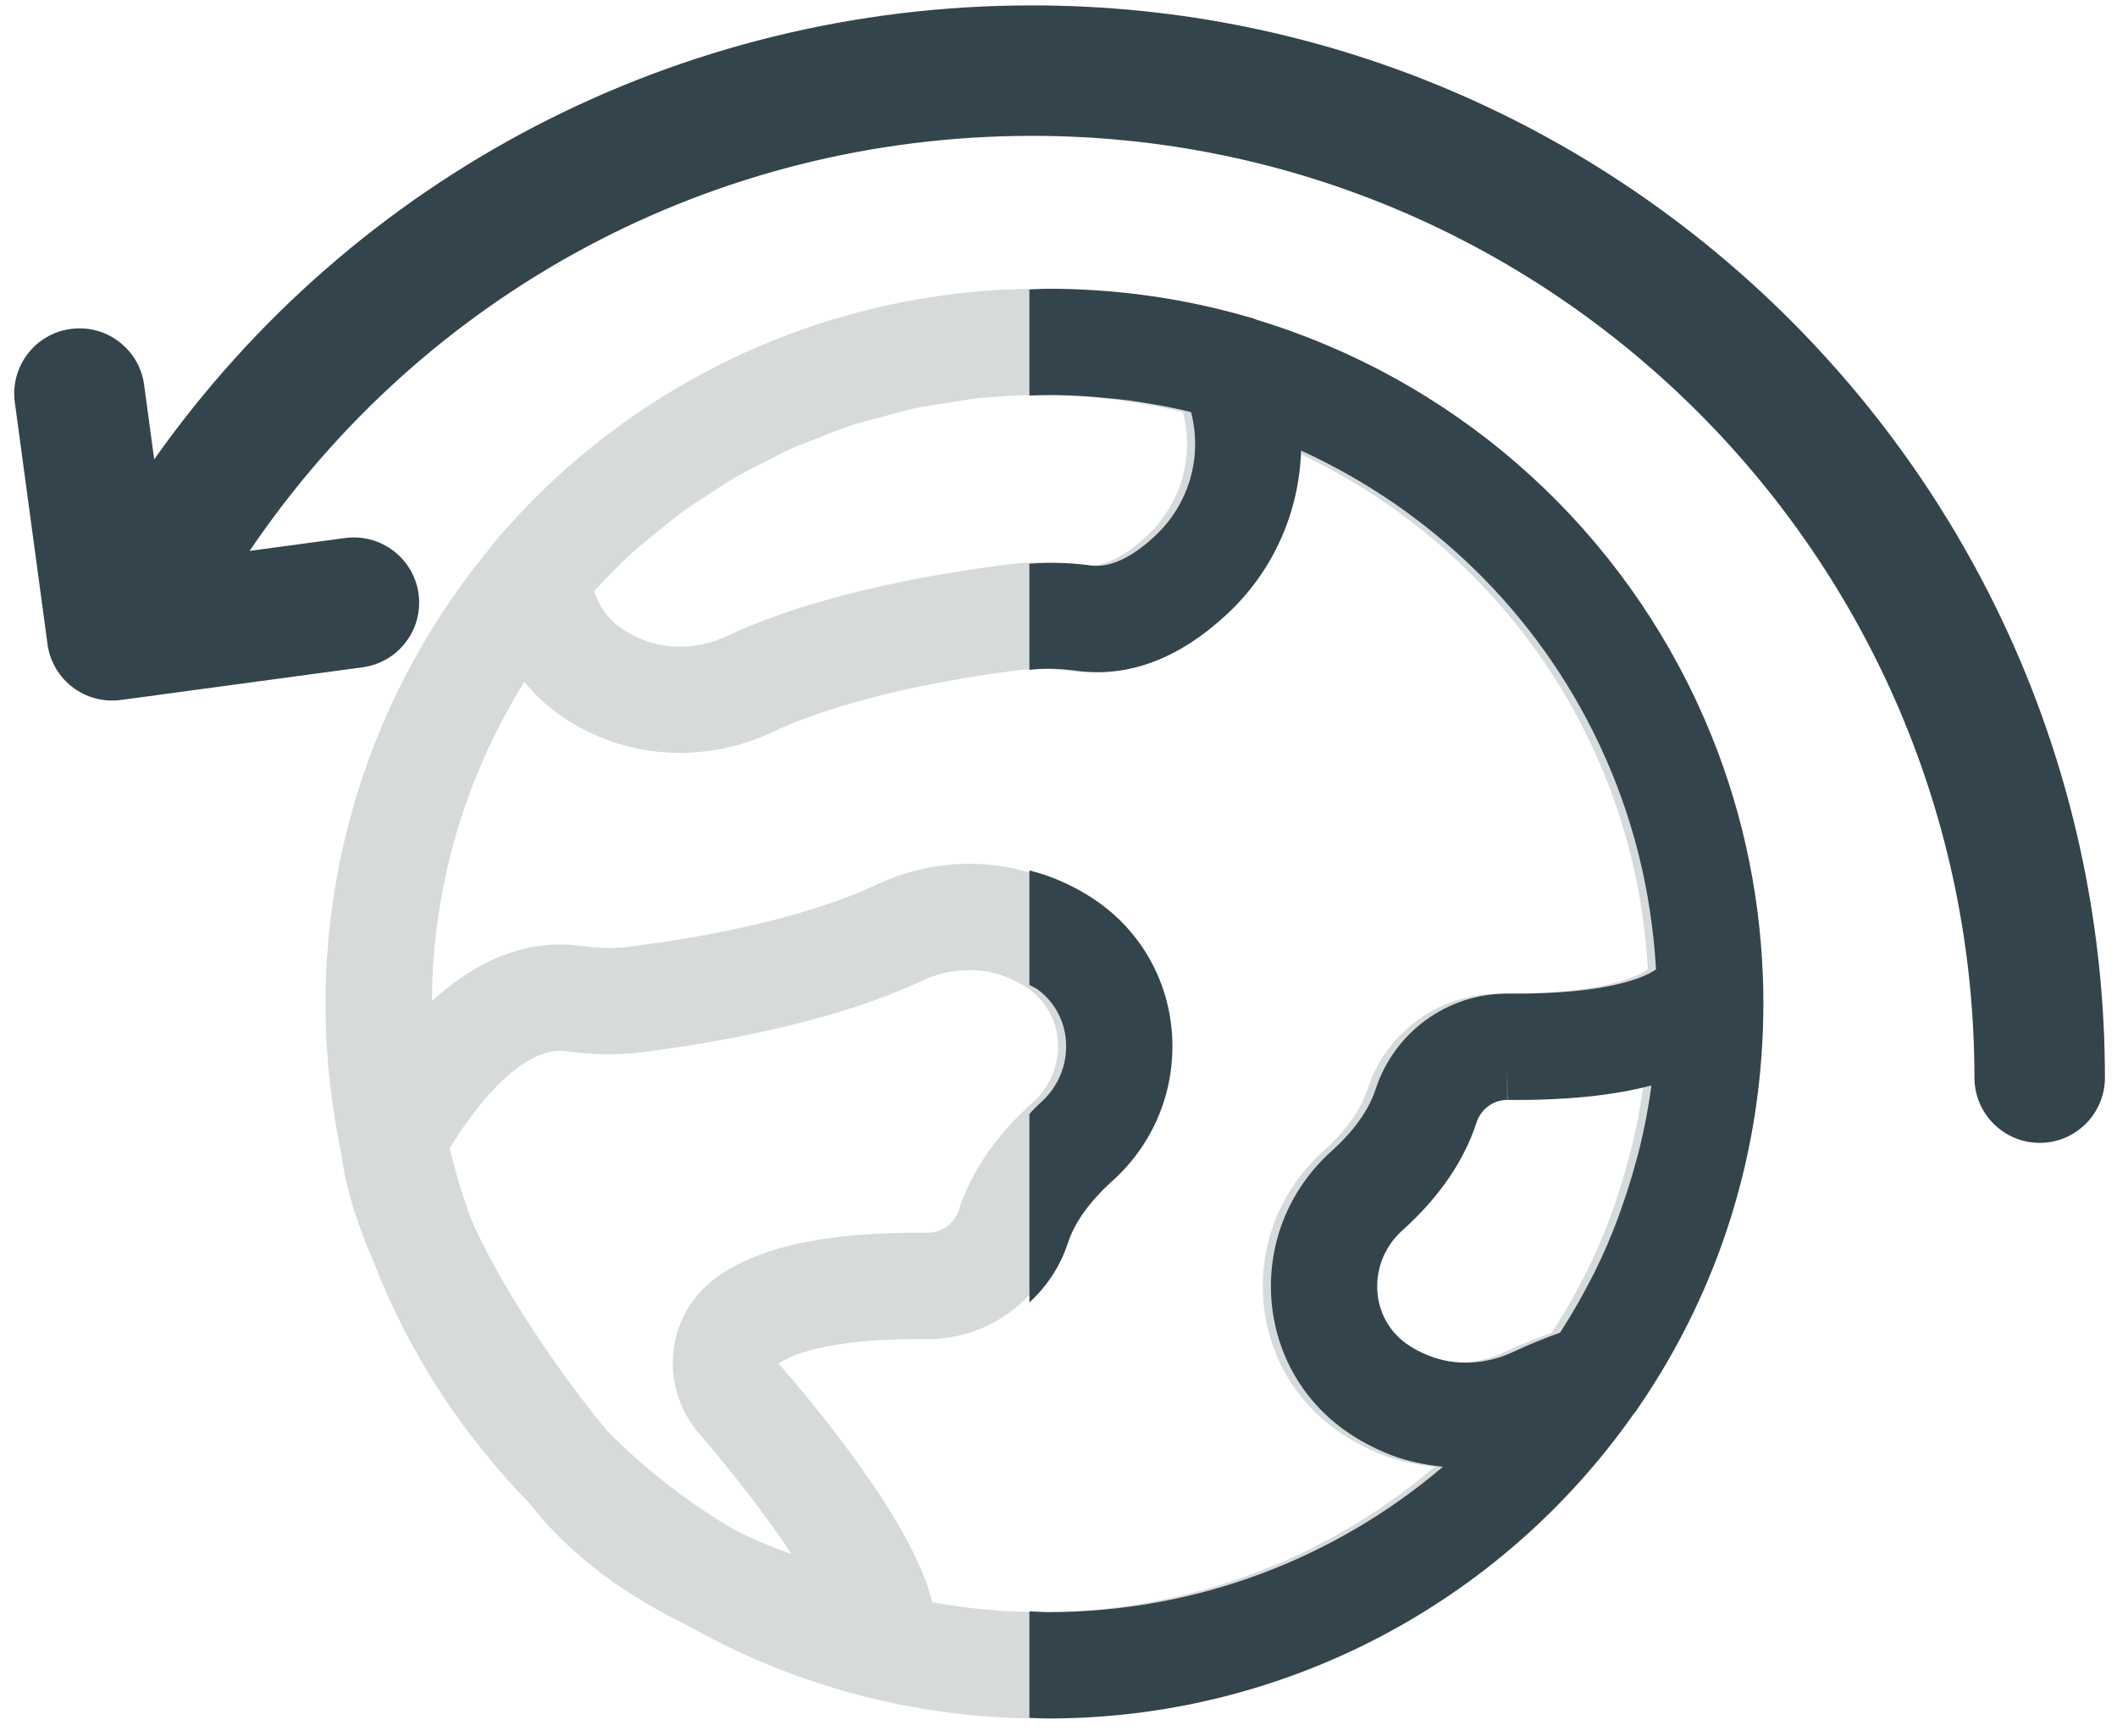
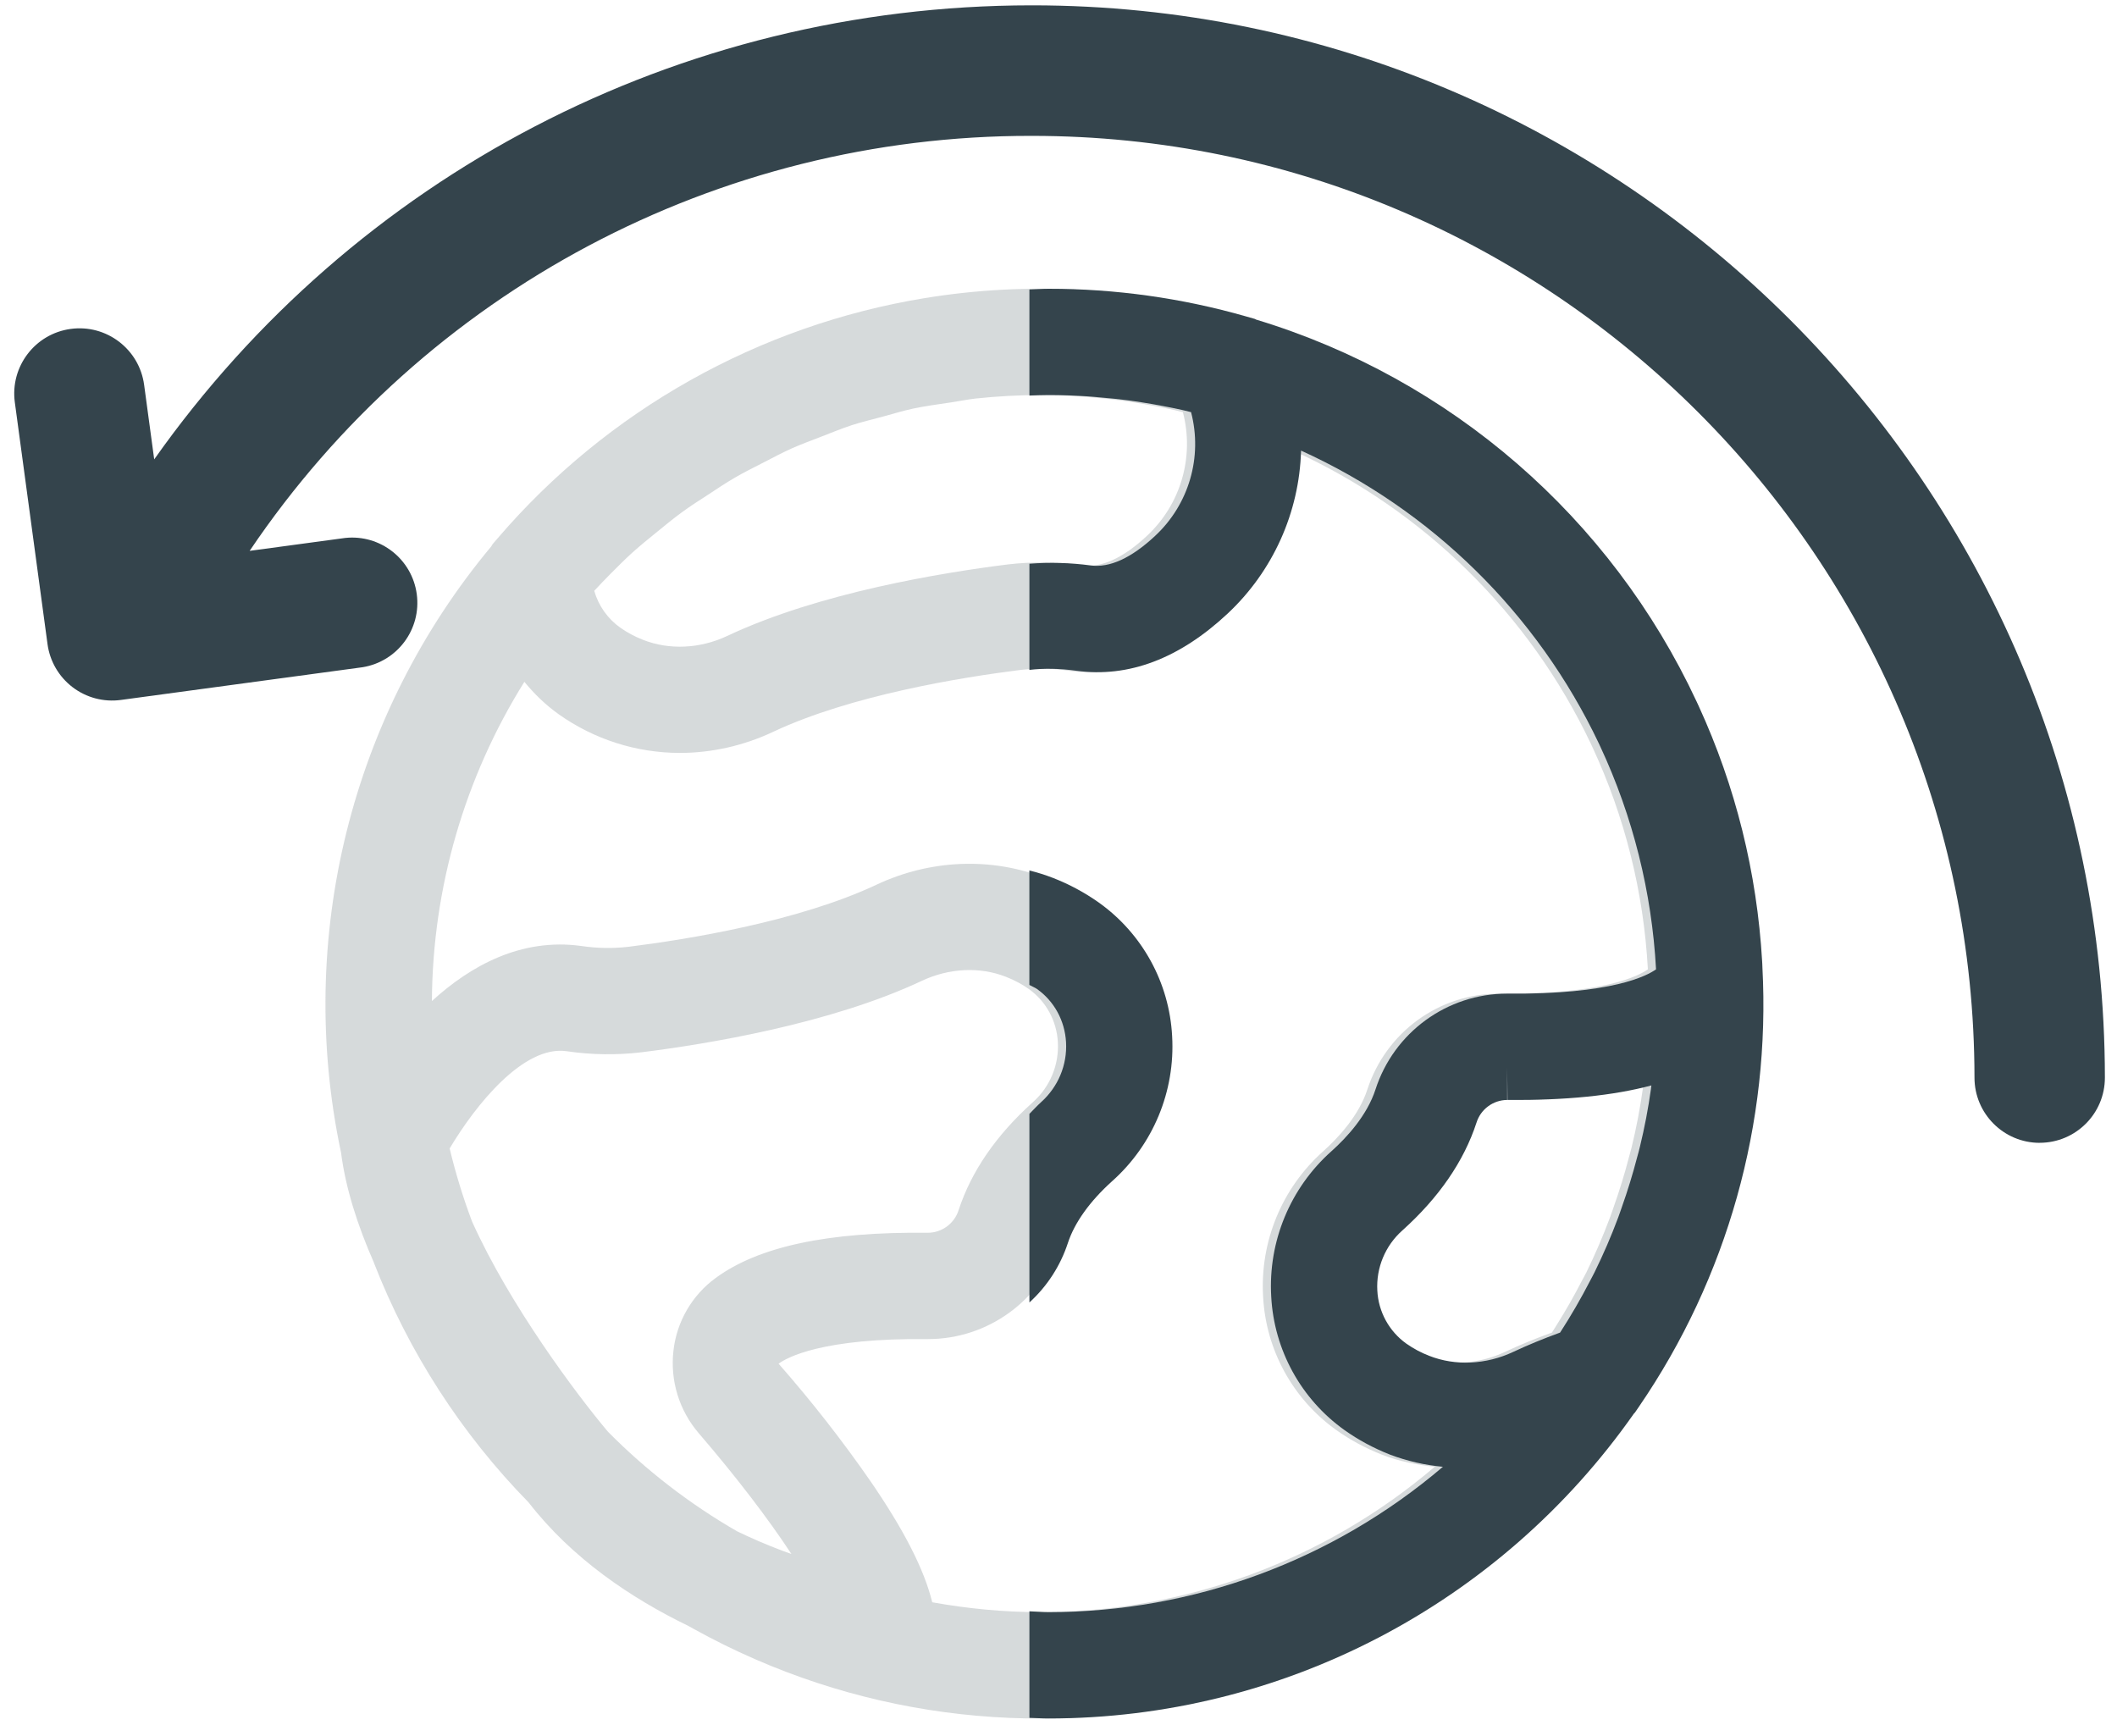
- <svg xmlns="http://www.w3.org/2000/svg" width="50px" height="41px" viewBox="0 0 50 41" version="1.1">
-   <g id="Page-1" stroke="none" stroke-width="1" fill="none" fill-rule="evenodd">
-     <g id="dashboard-3" transform="translate(-495, -330)" fill="#34444C">
-       <g id="Group-4" transform="translate(495, 330)">
-         <g id="Group-12">
-           <path d="M22.018,37.842 C21.83,37.071 21.355,36.141 20.561,34.984 C19.786,33.851 18.877,32.759 18.389,32.207 C18.584,32.064 19.413,31.597 21.918,31.626 C23.337,31.626 24.587,30.714 25.028,29.358 C25.186,28.874 25.548,28.37 26.072,27.899 C27.047,27.025 27.565,25.776 27.491,24.473 C27.421,23.202 26.789,22.051 25.758,21.315 C25.435,21.085 25.072,20.889 24.679,20.734 C23.418,20.239 21.97,20.297 20.703,20.894 C18.853,21.765 16.236,22.187 14.842,22.361 C14.499,22.404 14.135,22.397 13.726,22.34 C12.313,22.148 11.119,22.803 10.201,23.642 C10.212,20.961 10.982,18.354 12.385,16.103 C12.617,16.387 12.885,16.647 13.193,16.867 C13.517,17.099 13.88,17.294 14.271,17.448 C14.835,17.669 15.434,17.782 16.053,17.782 L16.057,17.782 C16.805,17.782 17.564,17.612 18.249,17.289 C20.098,16.417 22.716,15.996 24.111,15.821 C24.454,15.78 24.82,15.786 25.226,15.841 C26.46,16.011 27.662,15.557 28.801,14.491 C29.897,13.467 30.494,12.074 30.537,10.642 C33.599,12.041 36.109,14.471 37.57,17.558 L37.605,17.633 C38.37,19.27 38.81,21.018 38.92,22.894 C38.712,23.043 37.882,23.491 35.404,23.467 C33.985,23.467 32.736,24.377 32.294,25.733 C32.095,26.345 31.616,26.865 31.249,27.193 C30.276,28.068 29.759,29.317 29.832,30.619 C29.902,31.89 30.534,33.041 31.565,33.777 C31.887,34.006 32.249,34.202 32.643,34.357 C33.041,34.513 33.46,34.595 33.886,34.642 C31.315,36.83 28.028,38.075 24.571,38.075 C23.712,38.075 22.858,37.993 22.018,37.842 M16.501,33.845 C17.395,34.886 18.149,35.873 18.693,36.702 C18.62,36.676 18.547,36.649 18.472,36.622 C18.083,36.476 17.736,36.322 17.409,36.165 C16.3,35.526 15.279,34.74 14.359,33.813 C13.619,32.934 12.041,30.827 11.152,28.854 C10.94,28.302 10.768,27.725 10.621,27.125 C11.234,26.094 12.367,24.681 13.384,24.827 C14.013,24.914 14.591,24.922 15.153,24.852 C16.696,24.659 19.608,24.183 21.773,23.165 C22.417,22.862 23.142,22.827 23.76,23.07 C23.963,23.15 24.145,23.247 24.3,23.358 C24.707,23.649 24.957,24.106 24.986,24.612 C25.016,25.151 24.8,25.668 24.396,26.031 C23.531,26.807 22.941,27.665 22.642,28.58 C22.538,28.901 22.247,29.115 21.91,29.115 C19.548,29.088 17.914,29.442 16.904,30.183 C16.341,30.595 15.986,31.209 15.906,31.907 C15.827,32.605 16.043,33.312 16.501,33.845 M25.508,9.362 C25.612,9.369 25.715,9.381 25.818,9.389 C26.027,9.407 26.236,9.428 26.443,9.454 C26.56,9.469 26.678,9.488 26.795,9.506 C26.99,9.537 27.184,9.571 27.378,9.609 C27.493,9.632 27.608,9.656 27.723,9.681 C27.796,9.697 27.867,9.717 27.939,9.734 C28.212,10.787 27.897,11.901 27.086,12.659 C26.527,13.182 26.013,13.414 25.566,13.354 C24.938,13.269 24.36,13.262 23.8,13.331 C22.257,13.524 19.343,13.998 17.18,15.018 C16.536,15.322 15.811,15.356 15.19,15.112 C14.99,15.033 14.81,14.937 14.651,14.823 C14.347,14.607 14.137,14.304 14.036,13.954 C14.161,13.82 14.286,13.686 14.416,13.557 C14.584,13.39 14.749,13.221 14.924,13.062 C15.122,12.884 15.327,12.718 15.533,12.551 C15.722,12.397 15.91,12.242 16.106,12.099 C16.31,11.95 16.523,11.814 16.735,11.677 C16.946,11.538 17.155,11.397 17.374,11.271 C17.584,11.149 17.802,11.042 18.019,10.931 C18.249,10.813 18.476,10.69 18.712,10.585 C18.934,10.487 19.162,10.405 19.387,10.317 C19.627,10.224 19.866,10.125 20.111,10.044 C20.354,9.965 20.604,9.906 20.851,9.84 C21.087,9.776 21.32,9.703 21.558,9.652 C21.853,9.589 22.155,9.55 22.454,9.505 C22.652,9.476 22.848,9.434 23.048,9.412 C23.551,9.359 24.06,9.33 24.571,9.33 C24.886,9.33 25.198,9.342 25.508,9.362 M38.538,27.093 C38.519,27.172 38.495,27.25 38.474,27.33 C38.372,27.726 38.251,28.118 38.115,28.504 C38.085,28.587 38.058,28.672 38.026,28.755 C37.862,29.193 37.677,29.624 37.471,30.045 C37.436,30.115 37.397,30.183 37.361,30.251 C37.182,30.602 36.986,30.944 36.776,31.279 C36.736,31.344 36.696,31.408 36.655,31.472 C36.256,31.616 35.886,31.769 35.55,31.927 C34.907,32.23 34.182,32.265 33.562,32.021 C33.36,31.942 33.179,31.845 33.022,31.733 C32.615,31.443 32.366,30.986 32.338,30.479 C32.307,29.941 32.523,29.424 32.927,29.062 C33.791,28.285 34.382,27.428 34.681,26.511 C34.785,26.192 35.075,25.978 35.404,25.978 L35.404,25.207 L35.413,25.978 C36.789,25.989 37.91,25.876 38.81,25.635 C38.806,25.66 38.805,25.686 38.802,25.712 C38.736,26.177 38.649,26.638 38.538,27.093 M41.431,22.784 C41.431,22.783 41.43,22.782 41.43,22.78 L41.426,22.707 C41.304,20.607 40.8,18.578 39.926,16.672 L39.88,16.571 C37.844,12.21 34.06,8.937 29.474,7.548 C29.464,7.544 29.456,7.535 29.446,7.532 L29.233,7.471 C27.724,7.039 26.156,6.819 24.571,6.819 C23.648,6.819 22.733,6.895 21.834,7.042 C17.942,7.68 14.369,9.668 11.758,12.709 L11.637,12.849 C11.624,12.865 11.618,12.886 11.605,12.903 C9.083,15.931 7.688,19.753 7.688,23.703 C7.688,24.867 7.808,26.028 8.053,27.209 L8.055,27.216 C8.162,28.058 8.447,28.946 8.831,29.817 C8.831,29.818 8.832,29.82 8.832,29.821 C9.654,31.934 10.877,33.828 12.487,35.485 C13.514,36.81 14.91,37.746 16.26,38.401 C16.263,38.403 16.266,38.404 16.269,38.406 L16.384,38.47 C18.875,39.854 21.707,40.586 24.571,40.586 C30.083,40.586 35.233,37.896 38.397,33.386 C38.405,33.376 38.417,33.369 38.424,33.359 L38.517,33.223 C40.439,30.413 41.455,27.121 41.455,23.703 C41.455,23.397 41.447,23.092 41.432,22.838 L41.432,22.837 C41.431,22.819 41.431,22.801 41.431,22.784" id="Fill-4" opacity="0.2" />
-           <path d="M48.176,0.127 L48.174,0.127 C47.324,0.127 46.634,0.817 46.633,1.667 C46.624,13.935 36.64,23.91 24.374,23.91 L24.358,23.91 C16.864,23.904 10.023,20.208 5.896,14.108 L8.152,14.412 C8.995,14.523 9.771,13.935 9.886,13.092 C9.999,12.249 9.408,11.473 8.565,11.359 L2.856,10.587 C2.009,10.474 1.236,11.064 1.122,11.907 L0.35,17.617 C0.236,18.46 0.827,19.236 1.671,19.35 C1.741,19.36 1.81,19.364 1.879,19.364 C2.639,19.364 3.3,18.803 3.404,18.03 L3.642,16.27 C8.364,22.954 16.005,26.985 24.356,26.991 L24.374,26.991 C38.337,26.991 49.704,15.635 49.715,1.669 C49.716,0.818 49.026,0.128 48.176,0.127" id="Fill-6" transform="translate(25.02554, 13.55925) scale(1, -1) translate(-25.02554, -13.55925) " />
-           <path d="M38.994,25.712 C38.929,26.177 38.841,26.638 38.73,27.093 C38.712,27.172 38.688,27.251 38.667,27.33 C38.564,27.726 38.444,28.118 38.307,28.504 C38.277,28.587 38.25,28.672 38.219,28.755 C38.055,29.193 37.87,29.625 37.662,30.045 C37.629,30.115 37.589,30.182 37.554,30.252 C37.374,30.602 37.179,30.944 36.969,31.28 C36.929,31.344 36.889,31.408 36.847,31.473 C36.449,31.617 36.079,31.769 35.743,31.927 C35.099,32.23 34.375,32.265 33.755,32.021 C33.553,31.942 33.371,31.845 33.215,31.733 C32.808,31.443 32.558,30.986 32.53,30.479 C32.5,29.941 32.716,29.424 33.119,29.061 C33.984,28.285 34.575,27.427 34.873,26.512 C34.978,26.192 35.268,25.978 35.597,25.978 L35.597,25.207 L35.605,25.978 C36.981,25.989 38.103,25.876 39.003,25.635 C38.999,25.66 38.998,25.686 38.994,25.712 M41.625,22.839 L41.625,22.837 C41.624,22.82 41.624,22.801 41.623,22.784 C41.623,22.783 41.622,22.782 41.622,22.78 L41.619,22.707 C41.497,20.608 40.993,18.578 40.119,16.672 L40.072,16.571 C38.037,12.21 34.253,8.937 29.667,7.548 C29.656,7.544 29.649,7.535 29.638,7.532 L29.426,7.471 C27.917,7.039 26.349,6.82 24.764,6.82 C24.613,6.82 24.464,6.833 24.313,6.837 L24.313,9.342 C24.464,9.337 24.613,9.33 24.764,9.33 C25.079,9.33 25.39,9.342 25.701,9.362 C25.805,9.369 25.907,9.38 26.01,9.389 C26.219,9.407 26.428,9.427 26.636,9.454 C26.753,9.469 26.87,9.488 26.988,9.506 C27.183,9.537 27.377,9.571 27.571,9.608 C27.686,9.632 27.801,9.655 27.916,9.681 C27.988,9.697 28.059,9.717 28.131,9.734 C28.404,10.786 28.089,11.901 27.279,12.659 C26.719,13.182 26.205,13.415 25.759,13.354 C25.248,13.285 24.775,13.28 24.313,13.313 L24.313,15.821 C24.654,15.78 25.015,15.786 25.419,15.841 C26.652,16.011 27.854,15.557 28.994,14.492 C30.089,13.467 30.687,12.074 30.729,10.642 C33.792,12.041 36.302,14.471 37.762,17.558 L37.797,17.633 C38.562,19.269 39.002,21.018 39.113,22.894 C38.905,23.043 38.075,23.491 35.596,23.467 C34.178,23.467 32.928,24.378 32.487,25.733 C32.287,26.345 31.809,26.865 31.442,27.193 C30.468,28.068 29.951,29.316 30.024,30.619 C30.095,31.89 30.726,33.041 31.756,33.776 C32.079,34.007 32.441,34.202 32.836,34.357 C33.233,34.513 33.652,34.595 34.079,34.642 C31.508,36.83 28.221,38.075 24.764,38.075 C24.613,38.075 24.464,38.059 24.313,38.055 L24.313,40.571 C24.464,40.575 24.614,40.586 24.764,40.586 C30.276,40.586 35.426,37.896 38.59,33.386 C38.598,33.376 38.609,33.369 38.616,33.359 L38.709,33.223 C40.632,30.414 41.648,27.122 41.648,23.703 C41.648,23.397 41.64,23.092 41.625,22.839" id="Fill-8" />
-           <path d="M25.221,29.358 C25.379,28.875 25.74,28.37 26.264,27.899 C27.24,27.025 27.757,25.776 27.684,24.473 C27.613,23.202 26.982,22.051 25.951,21.315 C25.627,21.085 25.265,20.889 24.872,20.734 C24.69,20.663 24.502,20.606 24.313,20.558 L24.313,23.262 C24.371,23.296 24.441,23.321 24.493,23.358 C24.9,23.649 25.149,24.106 25.178,24.612 C25.208,25.151 24.993,25.667 24.589,26.031 C24.489,26.12 24.405,26.214 24.313,26.307 L24.313,30.761 C24.72,30.386 25.041,29.912 25.221,29.358" id="Fill-10" />
-         </g>
-       </g>
-     </g>
+ <svg xmlns="http://www.w3.org/2000/svg" width="50" height="41">
+   <g fill="#34444C" fill-rule="evenodd">
+     <path d="M22.018 37.842c-.188-.771-.663-1.701-1.457-2.858a30.782 30.782 0 0 0-2.172-2.777c.195-.143 1.024-.61 3.53-.581a3.268 3.268 0 0 0 3.11-2.268c.157-.484.519-.988 1.043-1.459a4.262 4.262 0 0 0 1.42-3.426 4.14 4.14 0 0 0-1.734-3.158 5.034 5.034 0 0 0-1.079-.58c-1.26-.496-2.71-.438-3.976.159-1.85.87-4.467 1.293-5.861 1.467a4.212 4.212 0 0 1-1.116-.02c-1.413-.193-2.607.462-3.525 1.301a14.376 14.376 0 0 1 2.184-7.539c.232.284.5.544.808.764a4.949 4.949 0 0 0 2.86.915h.004c.748 0 1.507-.17 2.192-.493 1.85-.872 4.467-1.293 5.862-1.468a4.336 4.336 0 0 1 1.115.02c1.234.17 2.436-.284 3.575-1.35a5.48 5.48 0 0 0 1.736-3.85 14.376 14.376 0 0 1 7.033 6.917l.035.075a14.282 14.282 0 0 1 1.315 5.26c-.208.15-1.038.598-3.516.574-1.419 0-2.668.91-3.11 2.266-.2.612-.678 1.132-1.045 1.46a4.263 4.263 0 0 0-1.417 3.426 4.138 4.138 0 0 0 1.733 3.158c.322.23.684.425 1.078.58.398.156.817.238 1.243.285a14.365 14.365 0 0 1-9.315 3.433c-.86 0-1.713-.082-2.553-.233M16.5 33.845c.894 1.04 1.648 2.028 2.192 2.857l-.22-.08c-.39-.146-.737-.3-1.064-.457a14.418 14.418 0 0 1-3.05-2.352c-.74-.879-2.318-2.986-3.207-4.959a14.391 14.391 0 0 1-.531-1.73c.613-1.03 1.746-2.443 2.763-2.297a6.701 6.701 0 0 0 1.77.025c1.542-.193 4.454-.669 6.619-1.687.644-.303 1.369-.338 1.987-.095.203.08.385.177.54.288.407.291.657.748.686 1.254a1.766 1.766 0 0 1-.59 1.419c-.865.776-1.455 1.634-1.754 2.549a.766.766 0 0 1-.732.535c-2.362-.027-3.996.327-5.006 1.068a2.464 2.464 0 0 0-.998 1.724c-.08.698.137 1.405.595 1.938m9.007-24.483c.104.007.207.019.31.027.209.018.418.039.625.065.117.015.235.034.352.052a16.788 16.788 0 0 1 .928.175c.073.016.144.036.216.053a2.966 2.966 0 0 1-.853 2.925c-.56.523-1.073.755-1.52.695a6.781 6.781 0 0 0-1.766-.023c-1.543.193-4.457.667-6.62 1.687-.644.304-1.369.338-1.99.094-.2-.079-.38-.175-.54-.289a1.604 1.604 0 0 1-.614-.869c.125-.134.25-.268.38-.397.168-.167.333-.336.508-.495.198-.178.403-.344.609-.511.19-.154.377-.31.573-.452.204-.15.417-.285.629-.422.21-.139.42-.28.64-.406.209-.122.427-.229.644-.34.23-.118.457-.24.693-.346.222-.098.45-.18.675-.268.24-.093.479-.192.724-.273.243-.079.493-.138.74-.204.236-.064.469-.137.707-.188.295-.063.597-.102.896-.147.198-.029.394-.071.594-.093a14.496 14.496 0 0 1 1.523-.082c.315 0 .627.012.937.032m13.03 17.731c-.019.08-.043.157-.064.237-.102.396-.223.788-.36 1.174-.03.083-.056.168-.088.25a14.43 14.43 0 0 1-.555 1.291c-.035.07-.074.138-.11.206-.18.35-.375.693-.585 1.028-.04.065-.08.13-.121.193-.399.144-.77.297-1.105.455-.643.303-1.368.338-1.988.094a2.508 2.508 0 0 1-.54-.288 1.64 1.64 0 0 1-.684-1.254 1.765 1.765 0 0 1 .589-1.417c.864-.777 1.455-1.634 1.754-2.55a.763.763 0 0 1 .723-.534v-.77l.009.77c1.376.011 2.497-.102 3.397-.343-.004.025-.005.051-.008.077a14.18 14.18 0 0 1-.264 1.381m2.893-4.309l-.001-.004-.004-.073c-.122-2.1-.626-4.13-1.5-6.035l-.046-.101a16.882 16.882 0 0 0-10.406-9.023c-.01-.004-.018-.013-.028-.016l-.213-.06a16.926 16.926 0 0 0-7.399-.43 16.878 16.878 0 0 0-10.076 5.667l-.121.14c-.013.016-.019.037-.032.054a16.885 16.885 0 0 0-3.552 14.306l.002.007c.107.842.392 1.73.776 2.601v.004a16.831 16.831 0 0 0 3.656 5.664c1.027 1.325 2.423 2.261 3.773 2.916l.009.005.115.064a16.884 16.884 0 0 0 22.014-5.084c.007-.01.019-.017.026-.027l.093-.136a16.79 16.79 0 0 0 2.915-10.385v-.001l-.001-.053" opacity=".2" />
+     <path d="M48.176 26.991h-.002c-.85 0-1.54-.69-1.54-1.54-.01-12.268-9.994-22.242-22.26-22.242h-.016A22.224 22.224 0 0 0 5.896 13.01l2.256-.305a1.541 1.541 0 0 1 .413 3.053l-5.71.773a1.539 1.539 0 0 1-1.733-1.321L.35 9.501a1.54 1.54 0 1 1 3.054-.412l.238 1.76C8.364 4.163 16.005.132 24.356.126h.018c13.963 0 25.33 11.357 25.34 25.323.002.85-.688 1.54-1.538 1.541" />
+     <path d="M38.994 25.712a13.95 13.95 0 0 1-.264 1.381c-.018.08-.042.158-.063.237-.103.396-.223.788-.36 1.174-.03.083-.057.168-.088.25-.164.44-.35.87-.557 1.291-.033.07-.073.137-.108.207a14.434 14.434 0 0 1-.707 1.22c-.398.145-.768.297-1.104.455-.644.303-1.368.338-1.988.094a2.508 2.508 0 0 1-.54-.288 1.642 1.642 0 0 1-.685-1.254 1.768 1.768 0 0 1 .59-1.418c.864-.776 1.455-1.634 1.753-2.549a.765.765 0 0 1 .724-.534v-.77l.008.77c1.376.011 2.498-.102 3.398-.343-.004.025-.005.051-.01.077m2.632-2.873v-.002l-.002-.053v-.004l-.004-.073c-.122-2.1-.626-4.13-1.5-6.035l-.047-.101a16.878 16.878 0 0 0-10.405-9.023c-.01-.004-.018-.013-.03-.016l-.211-.06a16.925 16.925 0 0 0-4.662-.652c-.15 0-.3.013-.451.017v2.505c.15-.005.3-.012.451-.012.315 0 .626.012.937.032.104.007.206.018.309.027.21.018.418.038.626.065.117.015.234.034.352.052a16.788 16.788 0 0 1 .928.175c.072.016.143.036.215.053a2.964 2.964 0 0 1-.852 2.925c-.56.523-1.074.756-1.52.695a6.917 6.917 0 0 0-1.446-.04v2.507c.341-.04.702-.035 1.106.02 1.233.17 2.435-.284 3.575-1.349a5.482 5.482 0 0 0 1.735-3.85 14.37 14.37 0 0 1 7.033 6.916l.035.075a14.297 14.297 0 0 1 1.316 5.26c-.208.15-1.038.598-3.517.574a3.268 3.268 0 0 0-3.11 2.266c-.199.612-.677 1.132-1.044 1.46a4.266 4.266 0 0 0-1.418 3.426 4.142 4.142 0 0 0 1.732 3.157c.323.23.685.426 1.08.581a4.8 4.8 0 0 0 1.243.285 14.365 14.365 0 0 1-9.315 3.433c-.15 0-.3-.016-.451-.02v2.516c.15.004.3.015.451.015 5.512 0 10.662-2.69 13.826-7.2.008-.01.02-.017.026-.027l.093-.136a16.79 16.79 0 0 0 2.916-10.384" />
+     <path d="M25.221 29.358c.158-.483.52-.988 1.043-1.459a4.26 4.26 0 0 0 1.42-3.426 4.142 4.142 0 0 0-1.733-3.158 5.053 5.053 0 0 0-1.079-.58 4.711 4.711 0 0 0-.56-.177v2.704c.059.034.129.06.181.096.407.29.656.748.685 1.254.03.54-.185 1.055-.59 1.419-.099.09-.183.183-.275.276v4.454a3.28 3.28 0 0 0 .908-1.403" />
  </g>
</svg>
